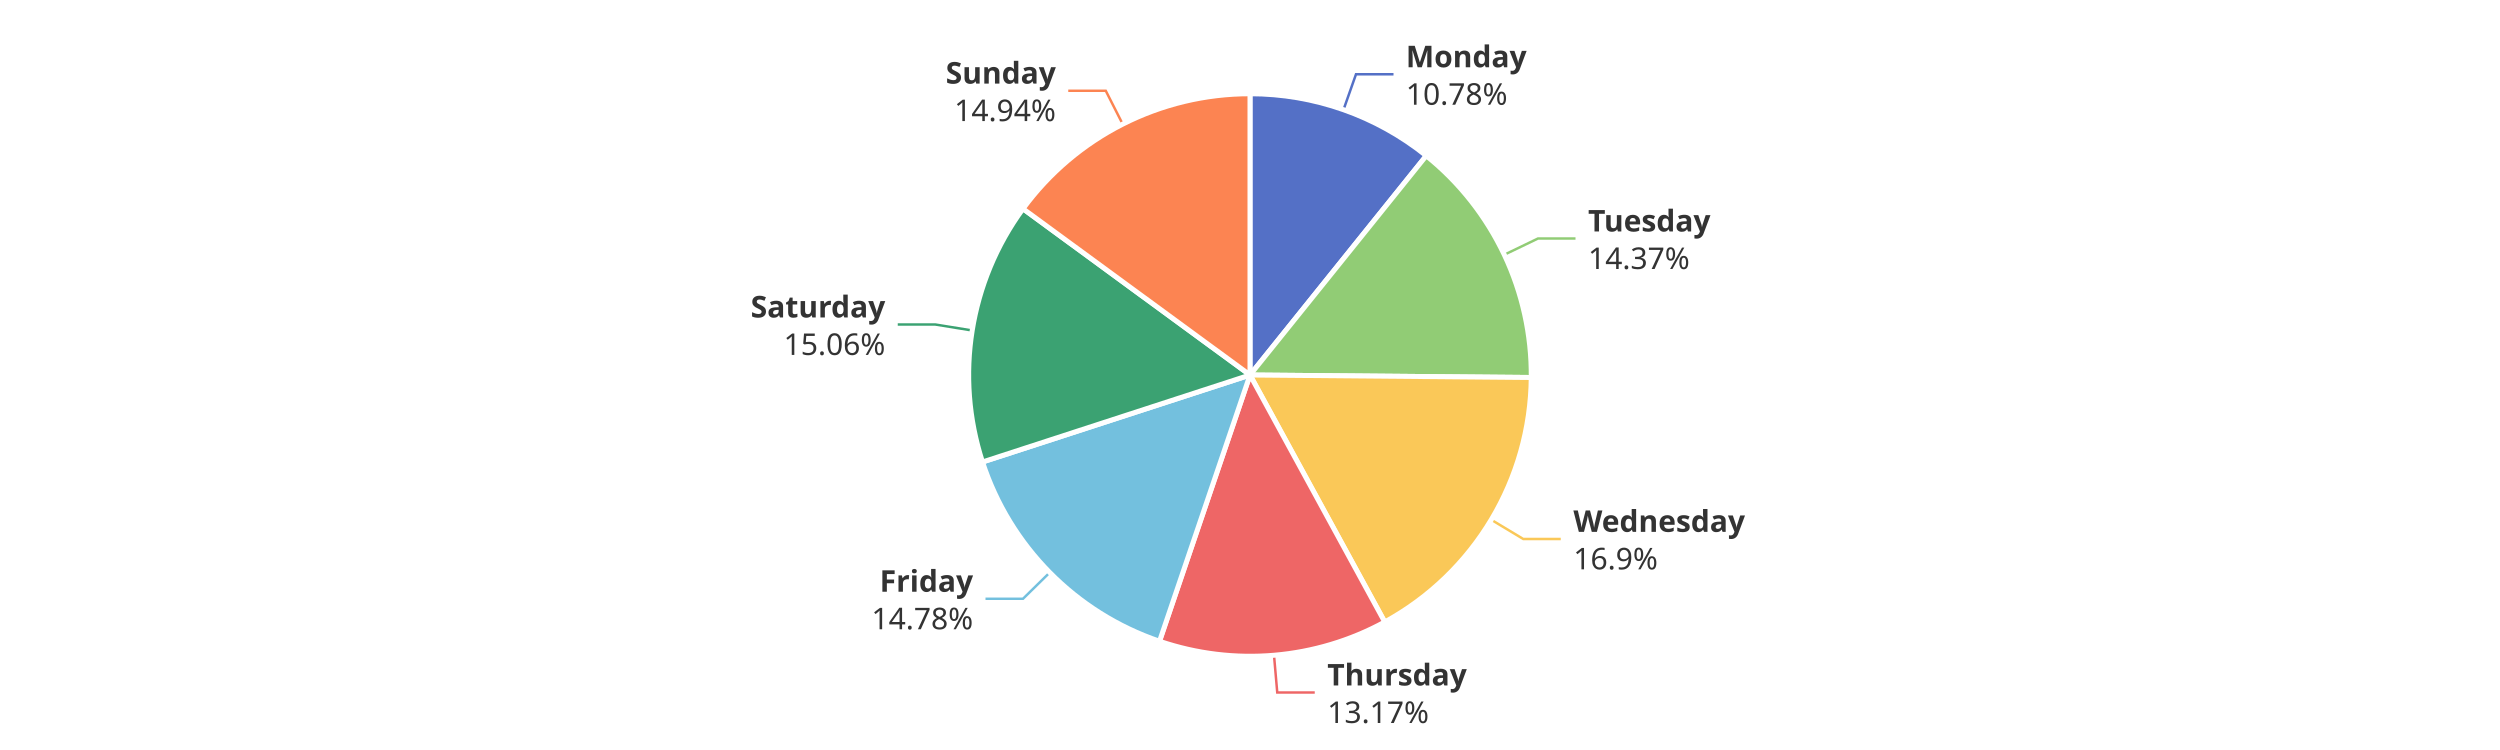
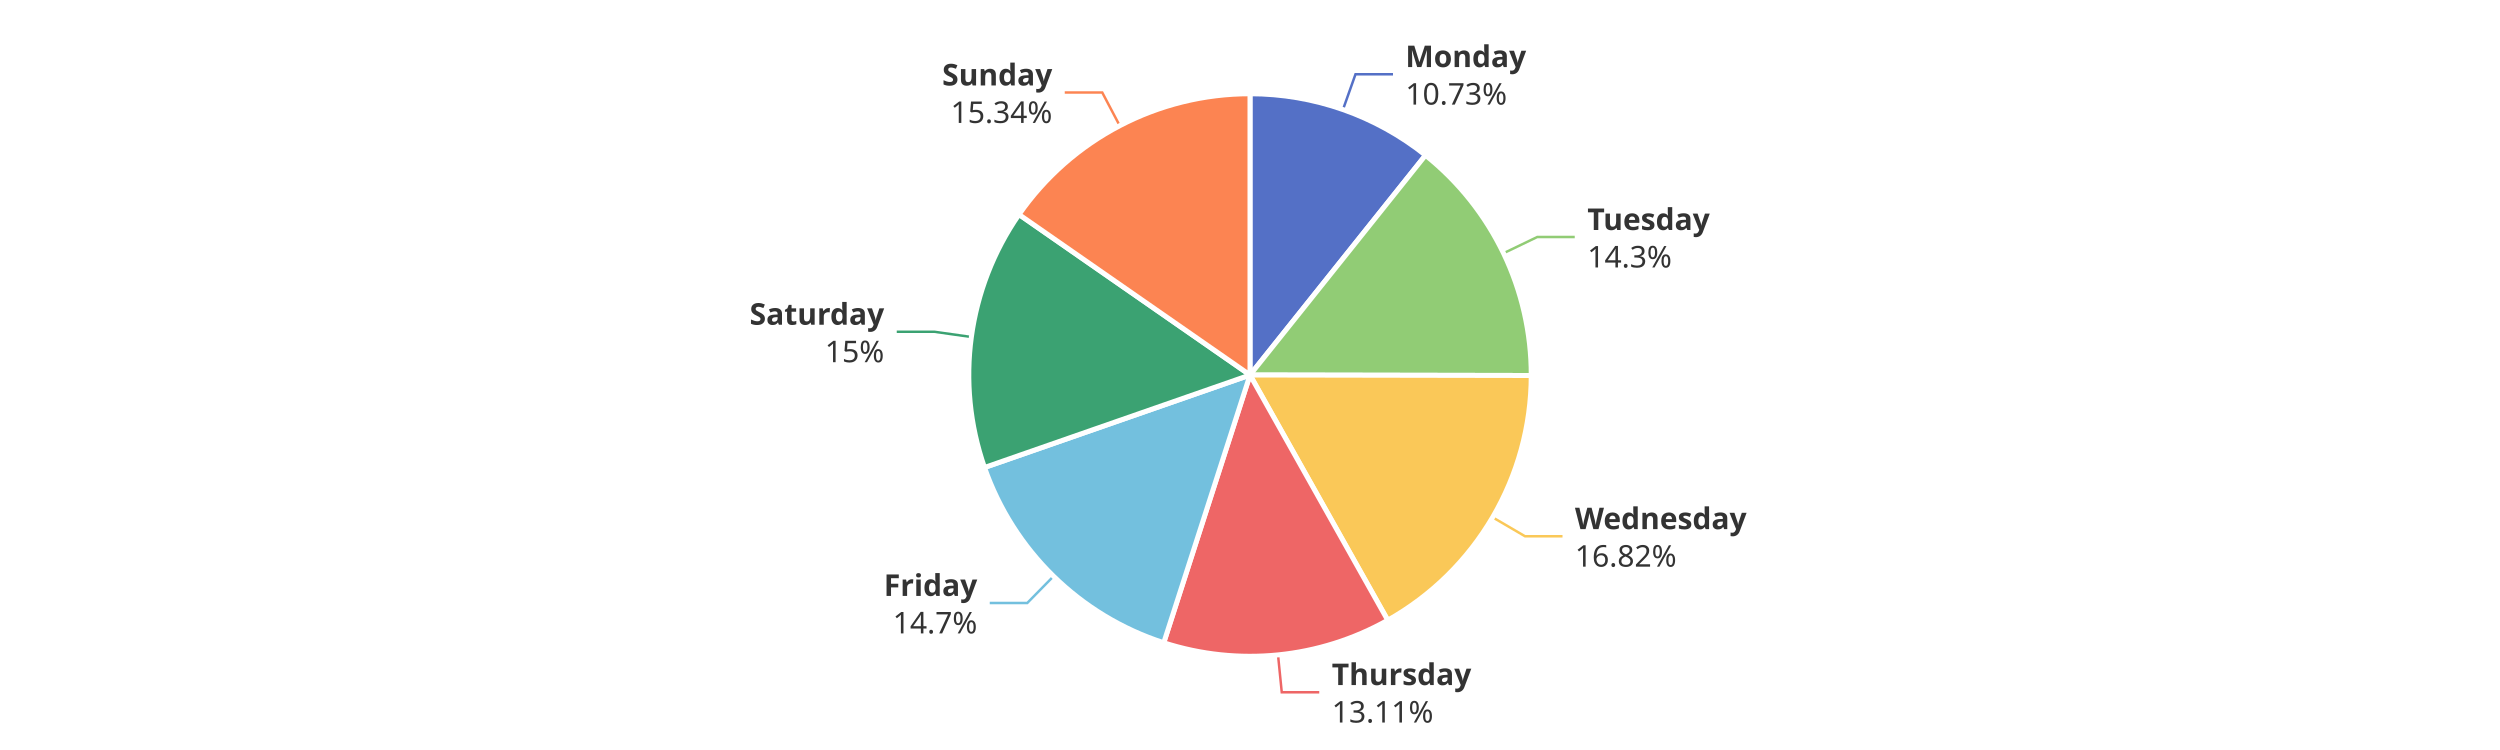
<svg xmlns="http://www.w3.org/2000/svg" width="1000" height="300" version="1.1" baseProfile="full" viewBox="0 0 1000 300">
  <rect width="1000" height="300" x="0" y="0" id="0" fill="#ffffff" />
-   <polyline points="537.4 43.9 542.4 29.7 557.4 29.7" fill="none" stroke="#5470c6" />
-   <polyline points="601.7 101.9 615.2 95.4 630.2 95.4" fill="none" stroke="#91cc75" />
-   <polyline points="596.5 207.9 609.3 215.6 624.3 215.6" fill="none" stroke="#fac858" />
-   <polyline points="509.6 262.1 510.9 277 525.9 277" fill="none" stroke="#ee6666" />
-   <polyline points="419.9 229 409.2 239.5 394.2 239.5" fill="none" stroke="#73c0de" />
-   <polyline points="388.9 132.2 374.1 129.8 359.1 129.8" fill="none" stroke="#3ba272" />
-   <polyline points="449.1 49.7 442.3 36.3 427.3 36.3" fill="none" stroke="#fc8452" />
-   <path d="M500 37.5A112.5 112.5 0 0 1 570.5 62.3L500 150Z" fill="#5470c6" stroke="#fff" stroke-width="2" stroke-linejoin="round" />
-   <path d="M570.5 62.3A112.5 112.5 0 0 1 612.5 151L500 150Z" fill="#91cc75" stroke="#fff" stroke-width="2" stroke-linejoin="round" />
-   <path d="M612.5 151A112.5 112.5 0 0 1 553.9 248.8L500 150Z" fill="#fac858" stroke="#fff" stroke-width="2" stroke-linejoin="round" />
-   <path d="M553.9 248.8A112.5 112.5 0 0 1 463.8 256.5L500 150Z" fill="#ee6666" stroke="#fff" stroke-width="2" stroke-linejoin="round" />
-   <path d="M463.8 256.5A112.5 112.5 0 0 1 393 184.8L500 150Z" fill="#73c0de" stroke="#fff" stroke-width="2" stroke-linejoin="round" />
-   <path d="M393 184.8A112.5 112.5 0 0 1 409.2 83.5L500 150Z" fill="#3ba272" stroke="#fff" stroke-width="2" stroke-linejoin="round" />
-   <path d="M409.2 83.5A112.5 112.5 0 0 1 500 37.5L500 150Z" fill="#fc8452" stroke="#fff" stroke-width="2" stroke-linejoin="round" />
-   <path d="M0 -15l42.8 0l0 30l-42.8 0Z" transform="translate(562.3508 29.7392)" fill="none" />
-   <text dominant-baseline="central" text-anchor="start" style="font-size:12px;font-family:sans-serif;font-weight:bold;" y="-7.5" transform="translate(562.3508 29.7392)" fill="#333" stroke="rgb(255,255,255)" stroke-width="2" paint-order="stroke" stroke-miterlimit="2">Monday</text>
-   <text dominant-baseline="central" text-anchor="start" style="font-size:12px;font-family:sans-serif;" y="7.5" transform="translate(562.3508 29.7392)" fill="#333" stroke="rgb(255,255,255)" stroke-width="2" paint-order="stroke" stroke-miterlimit="2">10.78%</text>
-   <path d="M0 -15l46.2 0l0 30l-46.2 0Z" transform="translate(635.2335 95.4336)" fill="none" />
-   <text dominant-baseline="central" text-anchor="start" style="font-size:12px;font-family:sans-serif;font-weight:bold;" y="-7.5" transform="translate(635.2335 95.4336)" fill="#333" stroke="rgb(255,255,255)" stroke-width="2" paint-order="stroke" stroke-miterlimit="2">Tuesday</text>
-   <text dominant-baseline="central" text-anchor="start" style="font-size:12px;font-family:sans-serif;" y="7.5" transform="translate(635.2335 95.4336)" fill="#333" stroke="rgb(255,255,255)" stroke-width="2" paint-order="stroke" stroke-miterlimit="2">14.37%</text>
-   <path d="M0 -15l63.6 0l0 30l-63.6 0Z" transform="translate(629.3417 215.5792)" fill="none" />
-   <text dominant-baseline="central" text-anchor="start" style="font-size:12px;font-family:sans-serif;font-weight:bold;" y="-7.5" transform="translate(629.3417 215.5792)" fill="#333" stroke="rgb(255,255,255)" stroke-width="2" paint-order="stroke" stroke-miterlimit="2">Wednesday</text>
-   <text dominant-baseline="central" text-anchor="start" style="font-size:12px;font-family:sans-serif;" y="7.5" transform="translate(629.3417 215.5792)" fill="#333" stroke="rgb(255,255,255)" stroke-width="2" paint-order="stroke" stroke-miterlimit="2">16.9%</text>
-   <path d="M0 -15l50.2 0l0 30l-50.2 0Z" transform="translate(530.9195 277.0315)" fill="none" />
-   <text dominant-baseline="central" text-anchor="start" style="font-size:12px;font-family:sans-serif;font-weight:bold;" y="-7.5" transform="translate(530.9195 277.0315)" fill="#333" stroke="rgb(255,255,255)" stroke-width="2" paint-order="stroke" stroke-miterlimit="2">Thursday</text>
-   <text dominant-baseline="central" text-anchor="start" style="font-size:12px;font-family:sans-serif;" y="7.5" transform="translate(530.9195 277.0315)" fill="#333" stroke="rgb(255,255,255)" stroke-width="2" paint-order="stroke" stroke-miterlimit="2">13.17%</text>
-   <path d="M-40.9 -15l40.9 0l0 30l-40.9 0Z" transform="translate(389.2371 239.5452)" fill="none" />
-   <text dominant-baseline="central" text-anchor="end" style="font-size:12px;font-family:sans-serif;font-weight:bold;" y="-7.5" transform="translate(389.2371 239.5452)" fill="#333" stroke="rgb(255,255,255)" stroke-width="2" paint-order="stroke" stroke-miterlimit="2">Friday</text>
-   <text dominant-baseline="central" text-anchor="end" style="font-size:12px;font-family:sans-serif;" y="7.5" transform="translate(389.2371 239.5452)" fill="#333" stroke="rgb(255,255,255)" stroke-width="2" paint-order="stroke" stroke-miterlimit="2">14.78%</text>
-   <path d="M-48.2 -15l48.2 0l0 30l-48.2 0Z" transform="translate(354.1069 129.8213)" fill="none" />
-   <text dominant-baseline="central" text-anchor="end" style="font-size:12px;font-family:sans-serif;font-weight:bold;" y="-7.5" transform="translate(354.1069 129.8213)" fill="#333" stroke="rgb(255,255,255)" stroke-width="2" paint-order="stroke" stroke-miterlimit="2">Saturday</text>
-   <text dominant-baseline="central" text-anchor="end" style="font-size:12px;font-family:sans-serif;" y="7.5" transform="translate(354.1069 129.8213)" fill="#333" stroke="rgb(255,255,255)" stroke-width="2" paint-order="stroke" stroke-miterlimit="2">15.06%</text>
-   <path d="M-40.9 -15l40.9 0l0 30l-40.9 0Z" transform="translate(422.3411 36.2823)" fill="none" />
-   <text dominant-baseline="central" text-anchor="end" style="font-size:12px;font-family:sans-serif;font-weight:bold;" y="-7.5" transform="translate(422.3411 36.2823)" fill="#333" stroke="rgb(255,255,255)" stroke-width="2" paint-order="stroke" stroke-miterlimit="2">Sunday</text>
-   <text dominant-baseline="central" text-anchor="end" style="font-size:12px;font-family:sans-serif;" y="7.5" transform="translate(422.3411 36.2823)" fill="#333" stroke="rgb(255,255,255)" stroke-width="2" paint-order="stroke" stroke-miterlimit="2">14.94%</text>
+   <polyline points="537.2 43.8 542.2 29.7 557.2 29.7" fill="none" stroke="#5470c6" />
+   <polyline points="601.4 101.3 614.9 94.8 629.9 94.8" fill="none" stroke="#91cc75" />
+   <polyline points="597 206.9 610 214.5 625 214.5" fill="none" stroke="#fac858" />
+   <polyline points="511.2 261.9 512.7 276.9 527.7 276.9" fill="none" stroke="#ee6666" />
+   <polyline points="421.4 230.5 410.9 241.2 395.9 241.2" fill="none" stroke="#73c0de" />
+   <polyline points="388.5 134.8 373.7 132.7 358.7 132.7" fill="none" stroke="#3ba272" />
+   <polyline points="447.9 50.3 440.9 37 425.9 37" fill="none" stroke="#fc8452" />
+   <path d="M500 37.5A112.5 112.5 0 0 1 570.2 62.1L500 150Z" fill="#5470c6" stroke="#fff" stroke-width="2" stroke-linejoin="round" />
+   <path d="M570.2 62.1A112.5 112.5 0 0 1 612.5 150.2L500 150Z" fill="#91cc75" stroke="#fff" stroke-width="2" stroke-linejoin="round" />
+   <path d="M612.5 150.2A112.5 112.5 0 0 1 555.1 248.1L500 150Z" fill="#fac858" stroke="#fff" stroke-width="2" stroke-linejoin="round" />
+   <path d="M555.1 248.1A112.5 112.5 0 0 1 465.5 257.1L500 150Z" fill="#ee6666" stroke="#fff" stroke-width="2" stroke-linejoin="round" />
+   <path d="M465.5 257.1A112.5 112.5 0 0 1 393.8 187L500 150Z" fill="#73c0de" stroke="#fff" stroke-width="2" stroke-linejoin="round" />
+   <path d="M393.8 187A112.5 112.5 0 0 1 407.6 85.8L500 150Z" fill="#3ba272" stroke="#fff" stroke-width="2" stroke-linejoin="round" />
+   <path d="M407.6 85.8A112.5 112.5 0 0 1 500 37.5L500 150Z" fill="#fc8452" stroke="#fff" stroke-width="2" stroke-linejoin="round" />
+   <path d="M0 -15l42.8 0l0 30l-42.8 0Z" transform="translate(562.1659 29.6743)" fill="none" />
+   <text dominant-baseline="central" text-anchor="start" style="font-size:12px;font-family:sans-serif;font-weight:bold;" y="-7.5" transform="translate(562.1659 29.6743)" fill="#333" stroke="rgb(255,255,255)" stroke-width="2" paint-order="stroke" stroke-miterlimit="2">Monday</text>
+   <text dominant-baseline="central" text-anchor="start" style="font-size:12px;font-family:sans-serif;" y="7.5" transform="translate(562.1659 29.6743)" fill="#333" stroke="rgb(255,255,255)" stroke-width="2" paint-order="stroke" stroke-miterlimit="2">10.73%</text>
+   <path d="M0 -15l46.2 0l0 30l-46.2 0Z" transform="translate(634.9467 94.8319)" fill="none" />
+   <text dominant-baseline="central" text-anchor="start" style="font-size:12px;font-family:sans-serif;font-weight:bold;" y="-7.5" transform="translate(634.9467 94.8319)" fill="#333" stroke="rgb(255,255,255)" stroke-width="2" paint-order="stroke" stroke-miterlimit="2">Tuesday</text>
+   <text dominant-baseline="central" text-anchor="start" style="font-size:12px;font-family:sans-serif;" y="7.5" transform="translate(634.9467 94.8319)" fill="#333" stroke="rgb(255,255,255)" stroke-width="2" paint-order="stroke" stroke-miterlimit="2">14.3%</text>
+   <path d="M0 -15l63.6 0l0 30l-63.6 0Z" transform="translate(629.9818 214.5)" fill="none" />
+   <text dominant-baseline="central" text-anchor="start" style="font-size:12px;font-family:sans-serif;font-weight:bold;" y="-7.5" transform="translate(629.9818 214.5)" fill="#333" stroke="rgb(255,255,255)" stroke-width="2" paint-order="stroke" stroke-miterlimit="2">Wednesday</text>
+   <text dominant-baseline="central" text-anchor="start" style="font-size:12px;font-family:sans-serif;" y="7.5" transform="translate(629.9818 214.5)" fill="#333" stroke="rgb(255,255,255)" stroke-width="2" paint-order="stroke" stroke-miterlimit="2">16.82%</text>
+   <path d="M0 -15l50.2 0l0 30l-50.2 0Z" transform="translate(532.7151 276.8644)" fill="none" />
+   <text dominant-baseline="central" text-anchor="start" style="font-size:12px;font-family:sans-serif;font-weight:bold;" y="-7.5" transform="translate(532.7151 276.8644)" fill="#333" stroke="rgb(255,255,255)" stroke-width="2" paint-order="stroke" stroke-miterlimit="2">Thursday</text>
+   <text dominant-baseline="central" text-anchor="start" style="font-size:12px;font-family:sans-serif;" y="7.5" transform="translate(532.7151 276.8644)" fill="#333" stroke="rgb(255,255,255)" stroke-width="2" paint-order="stroke" stroke-miterlimit="2">13.11%</text>
+   <path d="M-34.2 -15l34.2 0l0 30l-34.2 0Z" transform="translate(390.905 241.2049)" fill="none" />
+   <text dominant-baseline="central" text-anchor="end" style="font-size:12px;font-family:sans-serif;font-weight:bold;" y="-7.5" transform="translate(390.905 241.2049)" fill="#333" stroke="rgb(255,255,255)" stroke-width="2" paint-order="stroke" stroke-miterlimit="2">Friday</text>
+   <text dominant-baseline="central" text-anchor="end" style="font-size:12px;font-family:sans-serif;" y="7.5" transform="translate(390.905 241.2049)" fill="#333" stroke="rgb(255,255,255)" stroke-width="2" paint-order="stroke" stroke-miterlimit="2">14.7%</text>
+   <path d="M-48.2 -15l48.2 0l0 30l-48.2 0Z" transform="translate(353.6749 132.7311)" fill="none" />
+   <text dominant-baseline="central" text-anchor="end" style="font-size:12px;font-family:sans-serif;font-weight:bold;" y="-7.5" transform="translate(353.6749 132.7311)" fill="#333" stroke="rgb(255,255,255)" stroke-width="2" paint-order="stroke" stroke-miterlimit="2">Saturday</text>
+   <text dominant-baseline="central" text-anchor="end" style="font-size:12px;font-family:sans-serif;" y="7.5" transform="translate(353.6749 132.7311)" fill="#333" stroke="rgb(255,255,255)" stroke-width="2" paint-order="stroke" stroke-miterlimit="2">15%</text>
+   <path d="M-40.9 -15l40.9 0l0 30l-40.9 0Z" transform="translate(420.9115 37.0186)" fill="none" />
+   <text dominant-baseline="central" text-anchor="end" style="font-size:12px;font-family:sans-serif;font-weight:bold;" y="-7.5" transform="translate(420.9115 37.0186)" fill="#333" stroke="rgb(255,255,255)" stroke-width="2" paint-order="stroke" stroke-miterlimit="2">Sunday</text>
+   <text dominant-baseline="central" text-anchor="end" style="font-size:12px;font-family:sans-serif;" y="7.5" transform="translate(420.9115 37.0186)" fill="#333" stroke="rgb(255,255,255)" stroke-width="2" paint-order="stroke" stroke-miterlimit="2">15.34%</text>
</svg>
